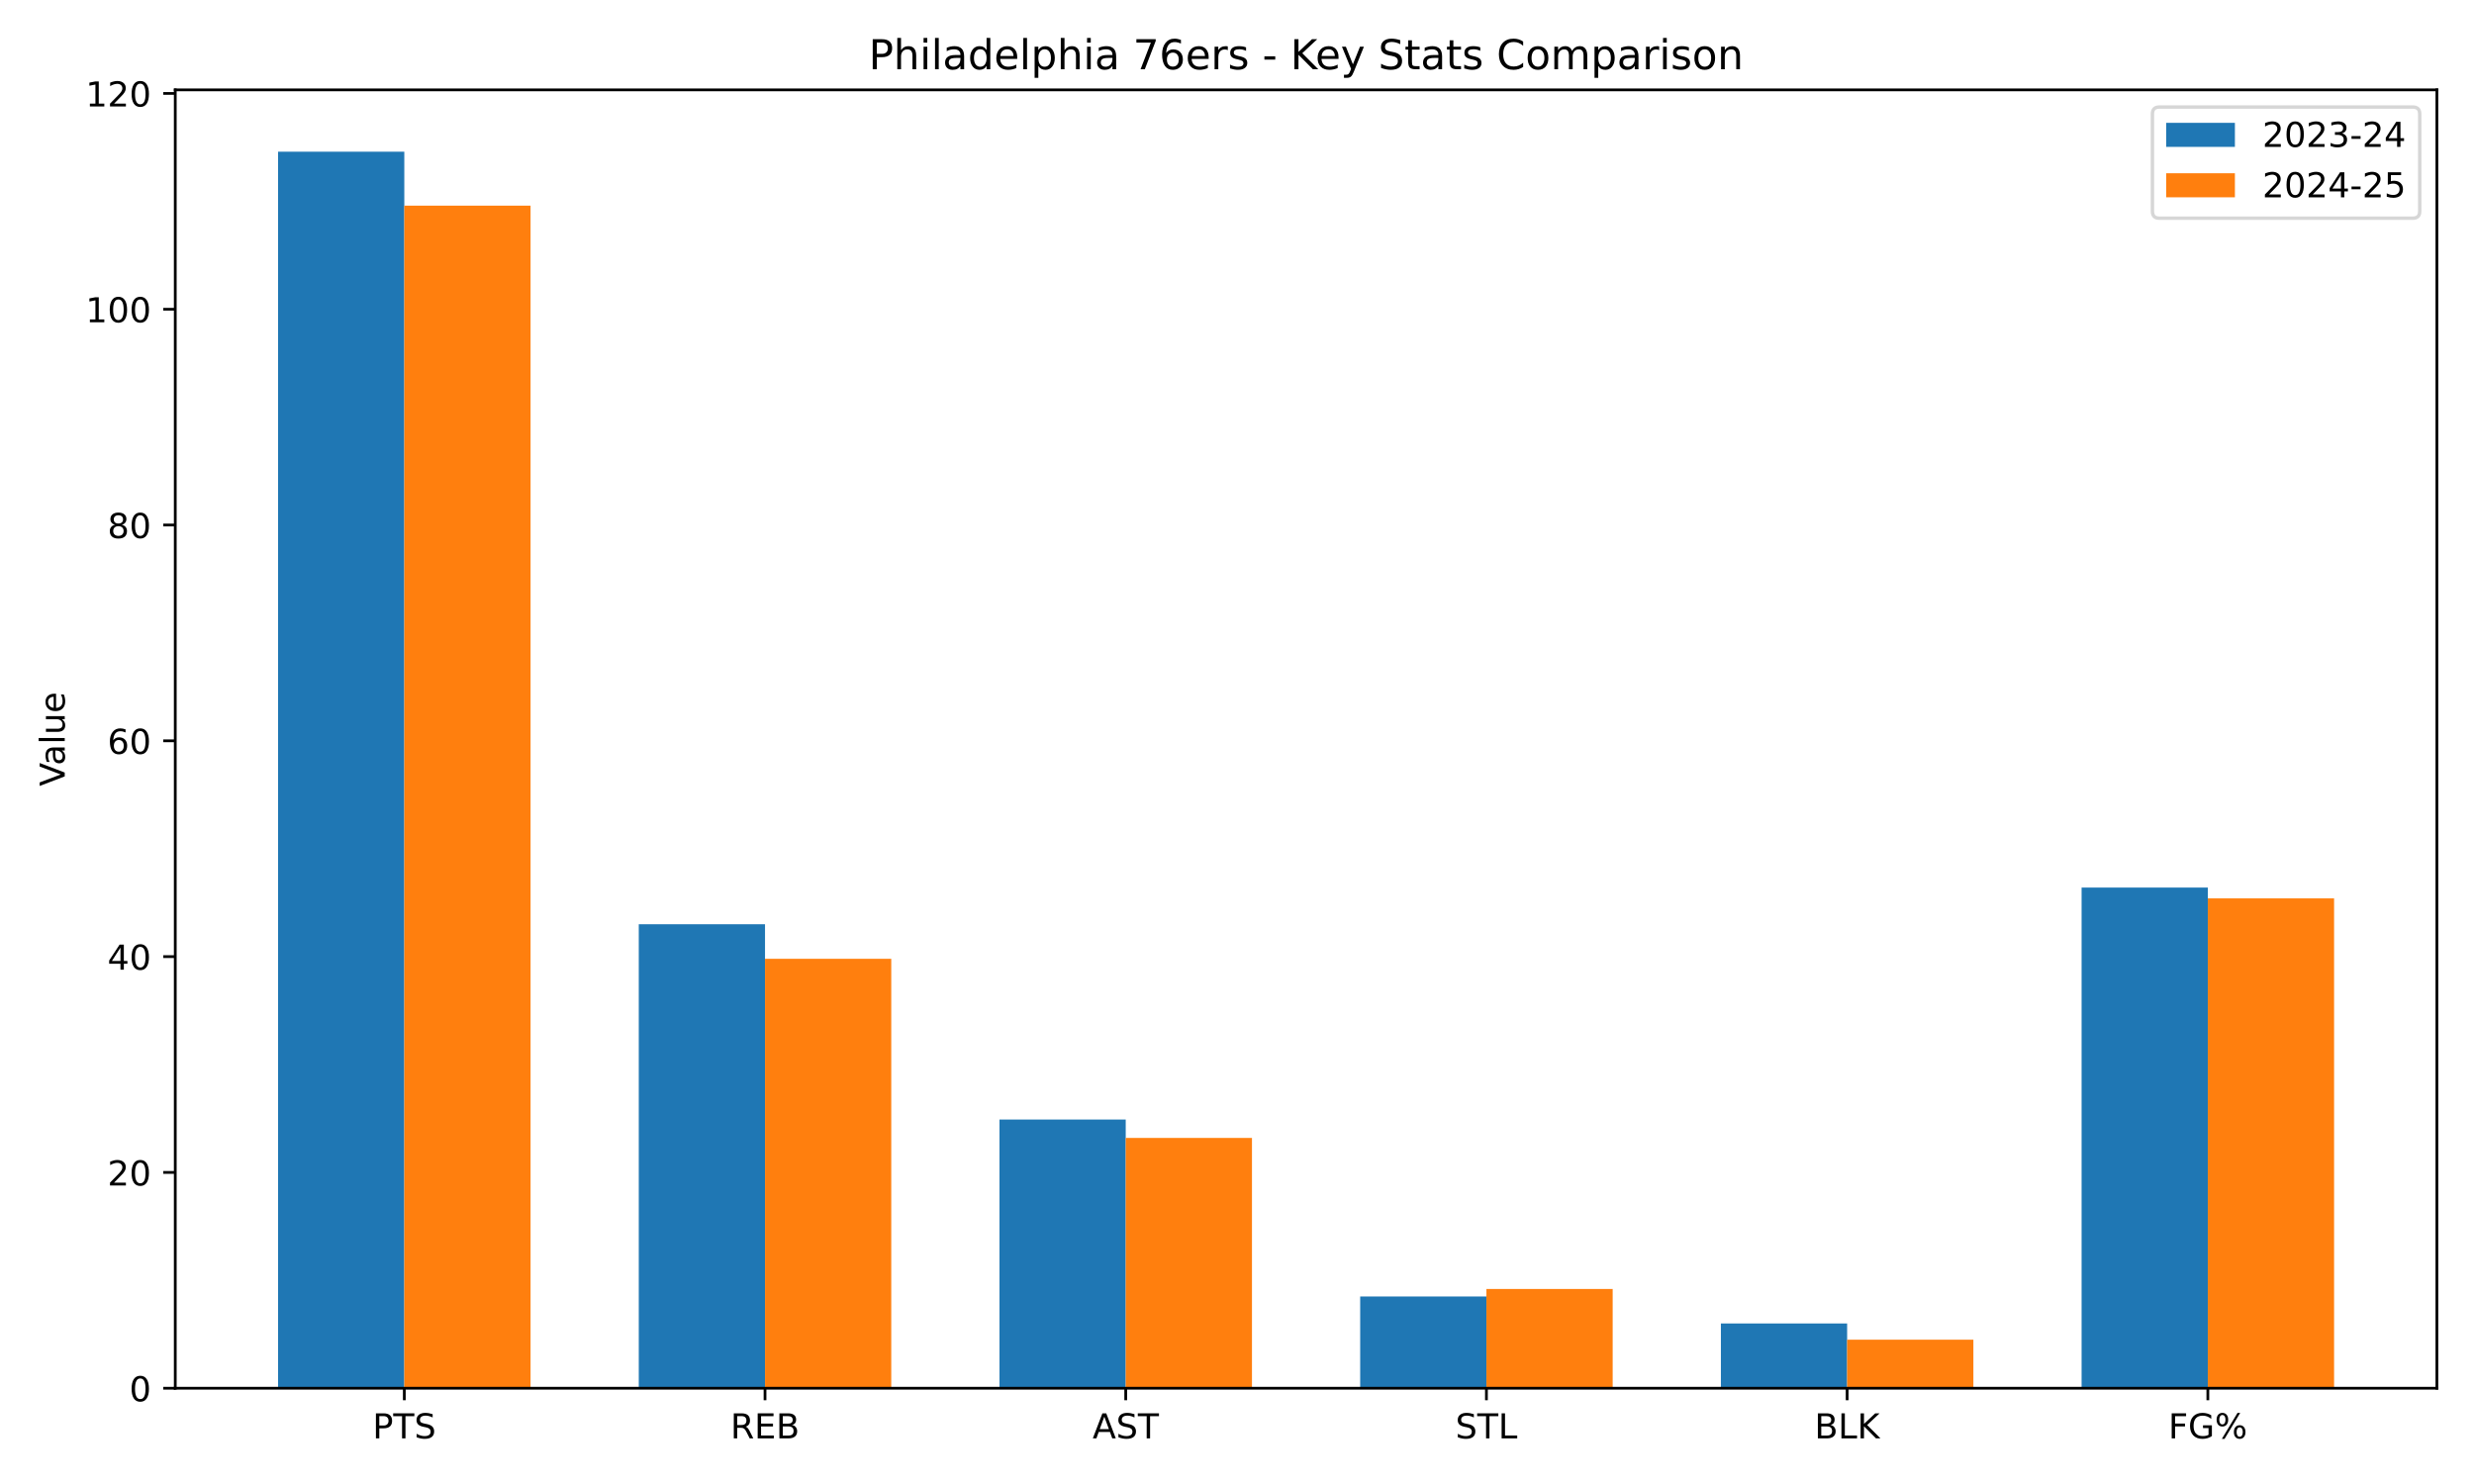
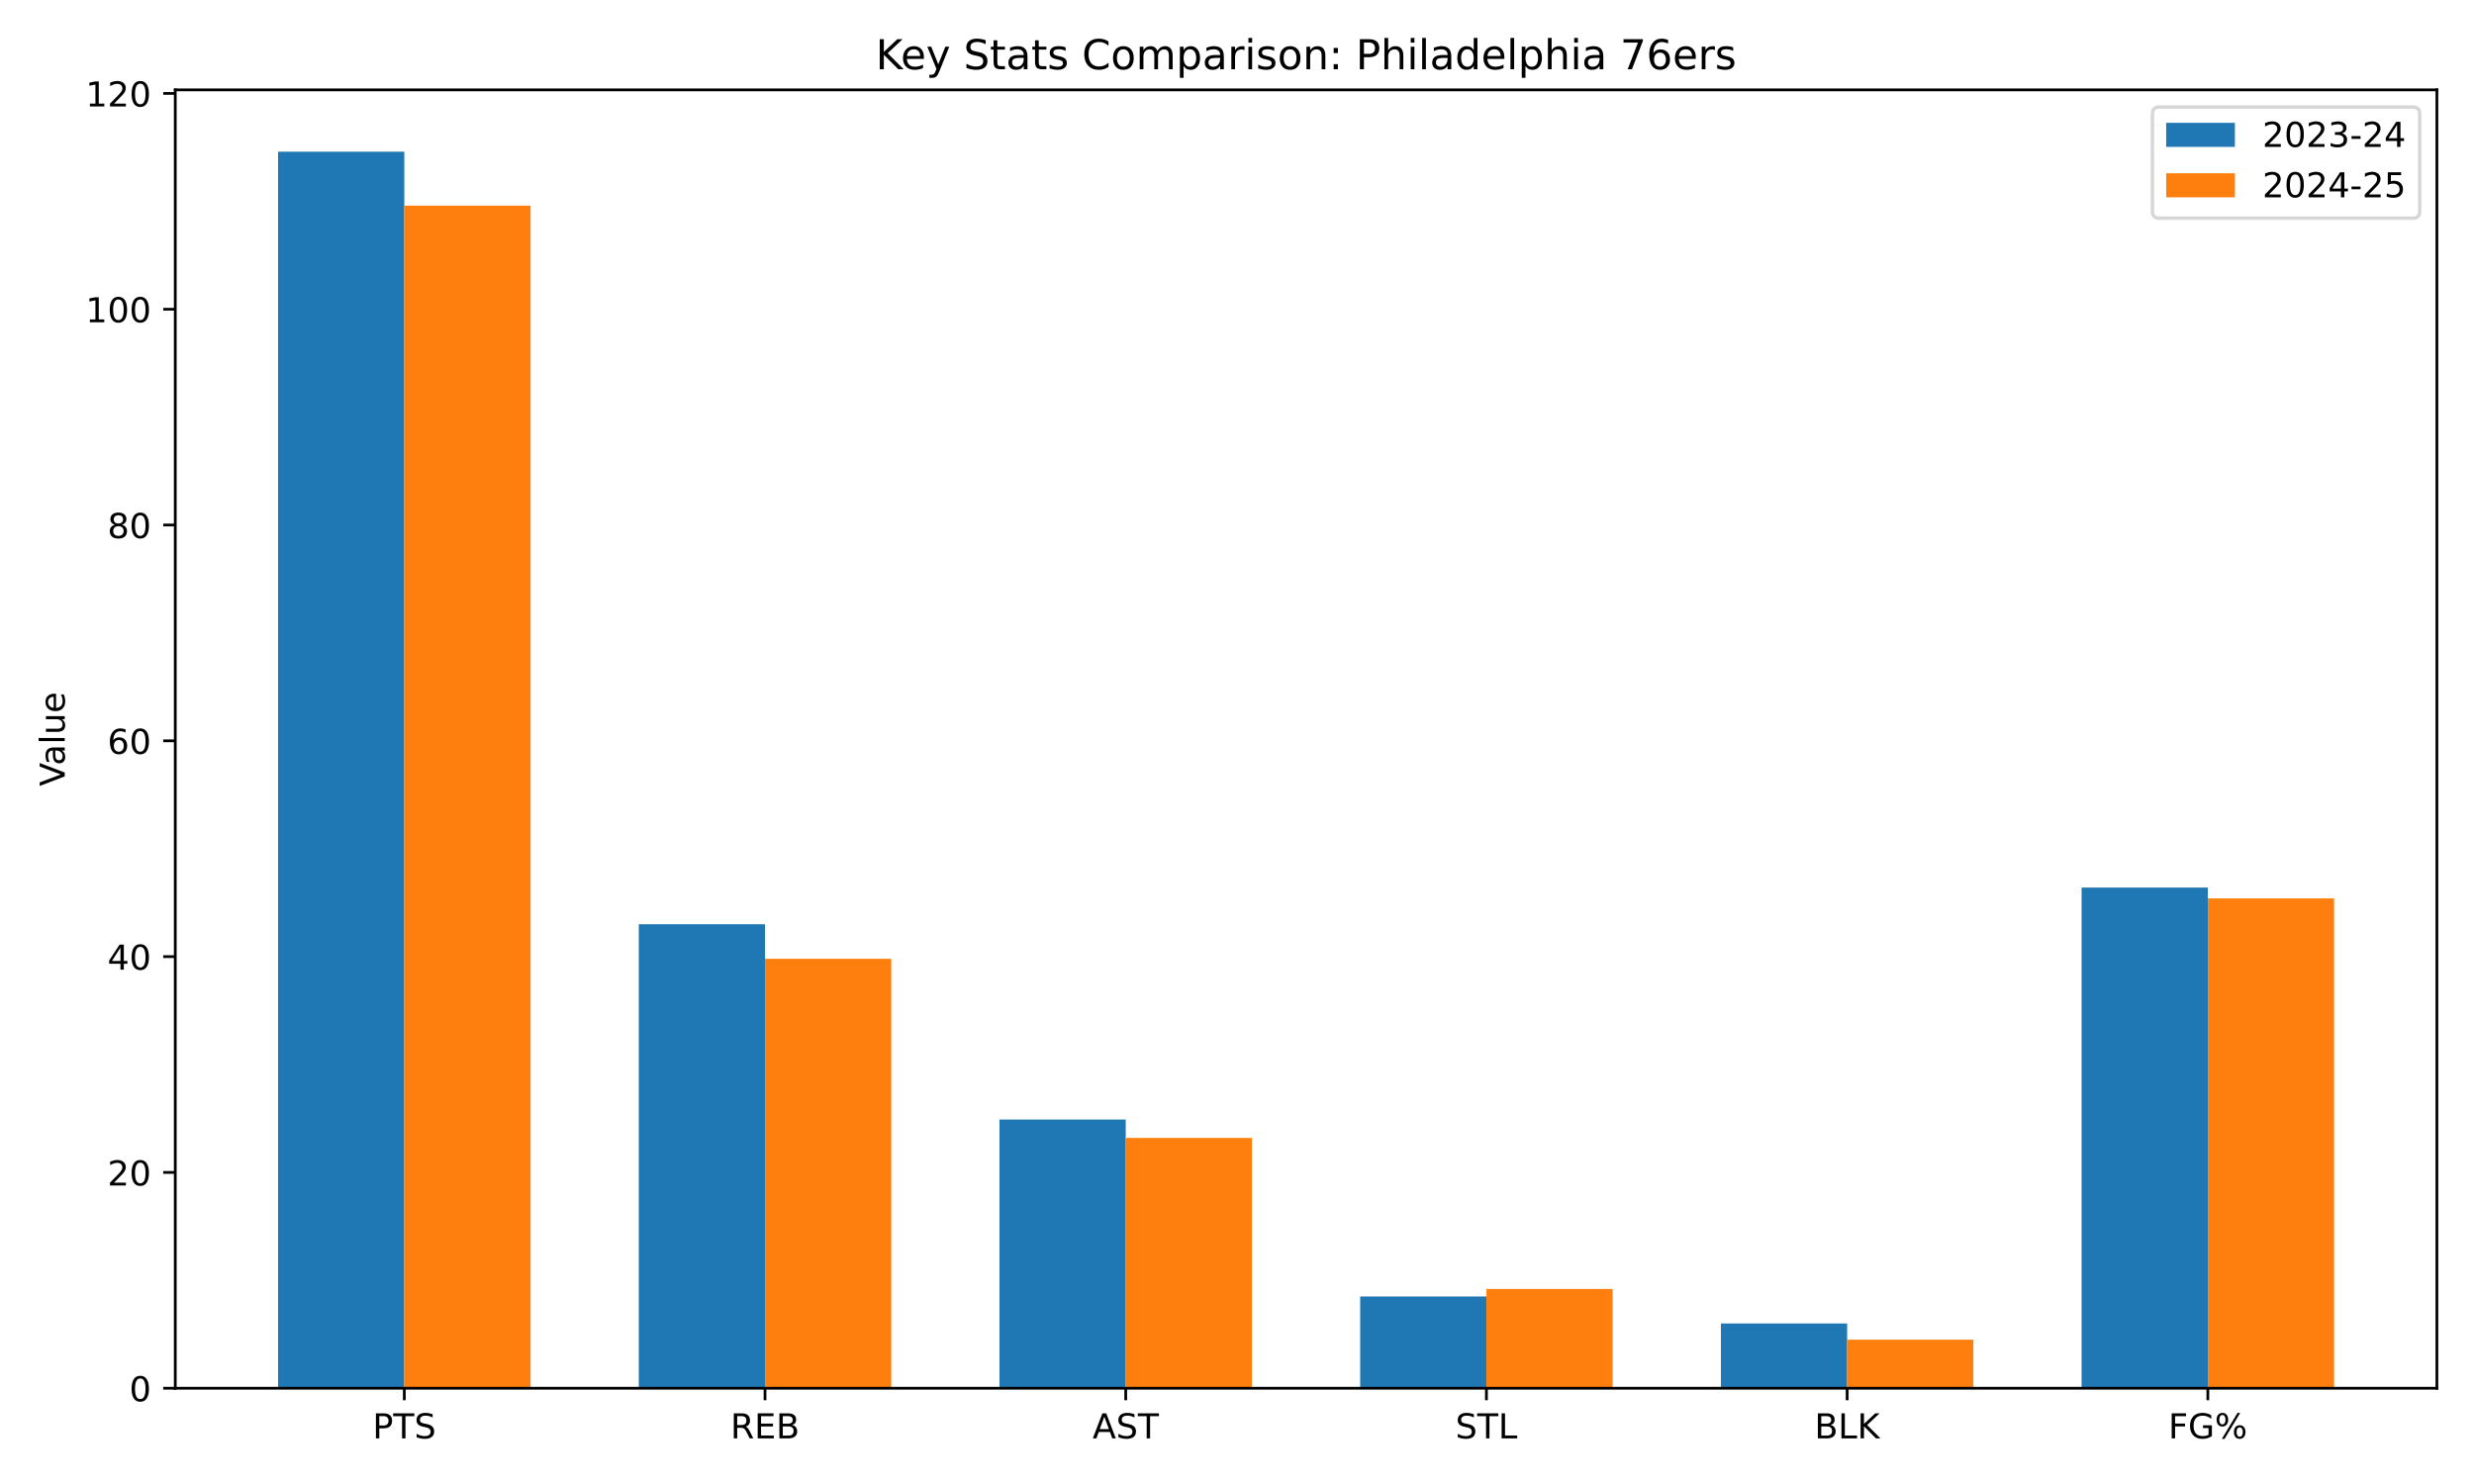
<svg xmlns="http://www.w3.org/2000/svg" xmlns:xlink="http://www.w3.org/1999/xlink" width="720pt" height="432pt" viewBox="0 0 720 432" version="1.1">
  <defs>
    <style type="text/css">*{stroke-linejoin: round; stroke-linecap: butt}</style>
  </defs>
  <g id="figure_1">
    <g id="patch_1">
      <path d="M 0 432  L 720 432  L 720 0  L 0 0  z " style="fill: #ffffff" />
    </g>
    <g id="axes_1">
      <g id="patch_2">
        <path d="M 51.005 404.12  L 709.2 404.12  L 709.2 26.16  L 51.005 26.16  z " style="fill: #ffffff" />
      </g>
      <g id="patch_3">
-         <path d="M 80.923 404.12  L 117.664 404.12  L 117.664 44.158  L 80.923 44.158  z " clip-path="url(#pafb0291663)" style="fill: #1f77b4" />
+         <path d="M 80.923 404.12  L 117.664 404.12  L 117.664 44.158  L 80.923 44.158  z " clip-path="url(#p487bb8b789)" style="fill: #1f77b4" />
      </g>
      <g id="patch_4">
-         <path d="M 185.898 404.12  L 222.64 404.12  L 222.64 269.056  L 185.898 269.056  z " clip-path="url(#pafb0291663)" style="fill: #1f77b4" />
+         <path d="M 185.898 404.12  L 222.64 404.12  L 222.64 269.056  L 185.898 269.056  z " clip-path="url(#p487bb8b789)" style="fill: #1f77b4" />
      </g>
      <g id="patch_5">
-         <path d="M 290.874 404.12  L 327.615 404.12  L 327.615 325.908  L 290.874 325.908  z " clip-path="url(#pafb0291663)" style="fill: #1f77b4" />
+         <path d="M 290.874 404.12  L 327.615 404.12  L 327.615 325.908  L 290.874 325.908  z " clip-path="url(#p487bb8b789)" style="fill: #1f77b4" />
      </g>
      <g id="patch_6">
-         <path d="M 395.849 404.12  L 432.59 404.12  L 432.59 377.421  L 395.849 377.421  z " clip-path="url(#pafb0291663)" style="fill: #1f77b4" />
+         <path d="M 395.849 404.12  L 432.59 404.12  L 432.59 377.421  L 395.849 377.421  z " clip-path="url(#p487bb8b789)" style="fill: #1f77b4" />
      </g>
      <g id="patch_7">
-         <path d="M 500.824 404.12  L 537.565 404.12  L 537.565 385.274  L 500.824 385.274  z " clip-path="url(#pafb0291663)" style="fill: #1f77b4" />
+         <path d="M 500.824 404.12  L 537.565 404.12  L 537.565 385.274  L 500.824 385.274  z " clip-path="url(#p487bb8b789)" style="fill: #1f77b4" />
      </g>
      <g id="patch_8">
-         <path d="M 605.799 404.12  L 642.541 404.12  L 642.541 258.376  L 605.799 258.376  z " clip-path="url(#pafb0291663)" style="fill: #1f77b4" />
+         <path d="M 605.799 404.12  L 642.541 404.12  L 642.541 258.376  L 605.799 258.376  z " clip-path="url(#p487bb8b789)" style="fill: #1f77b4" />
      </g>
      <g id="patch_9">
-         <path d="M 117.664 404.12  L 154.406 404.12  L 154.406 59.863  L 117.664 59.863  z " clip-path="url(#pafb0291663)" style="fill: #ff7f0e" />
+         <path d="M 117.664 404.12  L 154.406 404.12  L 154.406 59.863  L 117.664 59.863  z " clip-path="url(#p487bb8b789)" style="fill: #ff7f0e" />
      </g>
      <g id="patch_10">
-         <path d="M 222.64 404.12  L 259.381 404.12  L 259.381 279.107  L 222.64 279.107  z " clip-path="url(#pafb0291663)" style="fill: #ff7f0e" />
+         <path d="M 222.64 404.12  L 259.381 404.12  L 259.381 279.107  L 222.64 279.107  z " clip-path="url(#p487bb8b789)" style="fill: #ff7f0e" />
      </g>
      <g id="patch_11">
-         <path d="M 327.615 404.12  L 364.356 404.12  L 364.356 331.248  L 327.615 331.248  z " clip-path="url(#pafb0291663)" style="fill: #ff7f0e" />
+         <path d="M 327.615 404.12  L 364.356 404.12  L 364.356 331.248  L 327.615 331.248  z " clip-path="url(#p487bb8b789)" style="fill: #ff7f0e" />
      </g>
      <g id="patch_12">
-         <path d="M 432.59 404.12  L 469.331 404.12  L 469.331 375.223  L 432.59 375.223  z " clip-path="url(#pafb0291663)" style="fill: #ff7f0e" />
+         <path d="M 432.59 404.12  L 469.331 404.12  L 469.331 375.223  L 432.59 375.223  z " clip-path="url(#p487bb8b789)" style="fill: #ff7f0e" />
      </g>
      <g id="patch_13">
-         <path d="M 537.565 404.12  L 574.307 404.12  L 574.307 389.985  L 537.565 389.985  z " clip-path="url(#pafb0291663)" style="fill: #ff7f0e" />
+         <path d="M 537.565 404.12  L 574.307 404.12  L 574.307 389.985  L 537.565 389.985  z " clip-path="url(#p487bb8b789)" style="fill: #ff7f0e" />
      </g>
      <g id="patch_14">
-         <path d="M 642.541 404.12  L 679.282 404.12  L 679.282 261.517  L 642.541 261.517  z " clip-path="url(#pafb0291663)" style="fill: #ff7f0e" />
+         <path d="M 642.541 404.12  L 679.282 404.12  L 679.282 261.517  L 642.541 261.517  z " clip-path="url(#p487bb8b789)" style="fill: #ff7f0e" />
      </g>
      <g id="matplotlib.axis_1">
        <g id="xtick_1">
          <g id="line2d_1">
            <defs>
-               <path id="m8fdb2286fb" d="M 0 0  L 0 3.5  " style="stroke: #000000; stroke-width: 0.8" />
+               <path id="m25ad78d8ba" d="M 0 0  L 0 3.5  " style="stroke: #000000; stroke-width: 0.8" />
            </defs>
            <g>
-               <use xlink:href="#m8fdb2286fb" x="117.664" y="404.12" style="stroke: #000000; stroke-width: 0.8" />
+               <use xlink:href="#m25ad78d8ba" x="117.664" y="404.12" style="stroke: #000000; stroke-width: 0.8" />
            </g>
          </g>
          <g id="text_1">
            <g transform="translate(108.4213 418.7184) scale(0.1 -0.1)">
              <defs>
                <path id="DejaVuSans-50" d="M 1259 4147  L 1259 2394  L 2053 2394  Q 2494 2394 2734 2622  Q 2975 2850 2975 3272  Q 2975 3691 2734 3919  Q 2494 4147 2053 4147  L 1259 4147  z M 628 4666  L 2053 4666  Q 2838 4666 3239 4311  Q 3641 3956 3641 3272  Q 3641 2581 3239 2228  Q 2838 1875 2053 1875  L 1259 1875  L 1259 0  L 628 0  L 628 4666  z " transform="scale(0.015625)" />
                <path id="DejaVuSans-54" d="M -19 4666  L 3928 4666  L 3928 4134  L 2272 4134  L 2272 0  L 1638 0  L 1638 4134  L -19 4134  L -19 4666  z " transform="scale(0.015625)" />
                <path id="DejaVuSans-53" d="M 3425 4513  L 3425 3897  Q 3066 4069 2747 4153  Q 2428 4238 2131 4238  Q 1616 4238 1336 4038  Q 1056 3838 1056 3469  Q 1056 3159 1242 3001  Q 1428 2844 1947 2747  L 2328 2669  Q 3034 2534 3370 2195  Q 3706 1856 3706 1288  Q 3706 609 3251 259  Q 2797 -91 1919 -91  Q 1588 -91 1214 -16  Q 841 59 441 206  L 441 856  Q 825 641 1194 531  Q 1563 422 1919 422  Q 2459 422 2753 634  Q 3047 847 3047 1241  Q 3047 1584 2836 1778  Q 2625 1972 2144 2069  L 1759 2144  Q 1053 2284 737 2584  Q 422 2884 422 3419  Q 422 4038 858 4394  Q 1294 4750 2059 4750  Q 2388 4750 2728 4690  Q 3069 4631 3425 4513  z " transform="scale(0.015625)" />
              </defs>
              <use xlink:href="#DejaVuSans-50" />
              <use xlink:href="#DejaVuSans-54" transform="translate(60.30273 0)" />
              <use xlink:href="#DejaVuSans-53" transform="translate(121.3867 0)" />
            </g>
          </g>
        </g>
        <g id="xtick_2">
          <g id="line2d_2">
            <g>
-               <use xlink:href="#m8fdb2286fb" x="222.64" y="404.12" style="stroke: #000000; stroke-width: 0.8" />
+               <use xlink:href="#m25ad78d8ba" x="222.64" y="404.12" style="stroke: #000000; stroke-width: 0.8" />
            </g>
          </g>
          <g id="text_2">
            <g transform="translate(212.5755 418.7184) scale(0.1 -0.1)">
              <defs>
                <path id="DejaVuSans-52" d="M 2841 2188  Q 3044 2119 3236 1894  Q 3428 1669 3622 1275  L 4263 0  L 3584 0  L 2988 1197  Q 2756 1666 2539 1819  Q 2322 1972 1947 1972  L 1259 1972  L 1259 0  L 628 0  L 628 4666  L 2053 4666  Q 2853 4666 3247 4331  Q 3641 3997 3641 3322  Q 3641 2881 3436 2590  Q 3231 2300 2841 2188  z M 1259 4147  L 1259 2491  L 2053 2491  Q 2509 2491 2742 2702  Q 2975 2913 2975 3322  Q 2975 3731 2742 3939  Q 2509 4147 2053 4147  L 1259 4147  z " transform="scale(0.015625)" />
                <path id="DejaVuSans-45" d="M 628 4666  L 3578 4666  L 3578 4134  L 1259 4134  L 1259 2753  L 3481 2753  L 3481 2222  L 1259 2222  L 1259 531  L 3634 531  L 3634 0  L 628 0  L 628 4666  z " transform="scale(0.015625)" />
                <path id="DejaVuSans-42" d="M 1259 2228  L 1259 519  L 2272 519  Q 2781 519 3026 730  Q 3272 941 3272 1375  Q 3272 1813 3026 2020  Q 2781 2228 2272 2228  L 1259 2228  z M 1259 4147  L 1259 2741  L 2194 2741  Q 2656 2741 2882 2914  Q 3109 3088 3109 3444  Q 3109 3797 2882 3972  Q 2656 4147 2194 4147  L 1259 4147  z M 628 4666  L 2241 4666  Q 2963 4666 3353 4366  Q 3744 4066 3744 3513  Q 3744 3084 3544 2831  Q 3344 2578 2956 2516  Q 3422 2416 3680 2098  Q 3938 1781 3938 1306  Q 3938 681 3513 340  Q 3088 0 2303 0  L 628 0  L 628 4666  z " transform="scale(0.015625)" />
              </defs>
              <use xlink:href="#DejaVuSans-52" />
              <use xlink:href="#DejaVuSans-45" transform="translate(69.48242 0)" />
              <use xlink:href="#DejaVuSans-42" transform="translate(132.666 0)" />
            </g>
          </g>
        </g>
        <g id="xtick_3">
          <g id="line2d_3">
            <g>
-               <use xlink:href="#m8fdb2286fb" x="327.615" y="404.12" style="stroke: #000000; stroke-width: 0.8" />
+               <use xlink:href="#m25ad78d8ba" x="327.615" y="404.12" style="stroke: #000000; stroke-width: 0.8" />
            </g>
          </g>
          <g id="text_3">
            <g transform="translate(317.9664 418.7184) scale(0.1 -0.1)">
              <defs>
                <path id="DejaVuSans-41" d="M 2188 4044  L 1331 1722  L 3047 1722  L 2188 4044  z M 1831 4666  L 2547 4666  L 4325 0  L 3669 0  L 3244 1197  L 1141 1197  L 716 0  L 50 0  L 1831 4666  z " transform="scale(0.015625)" />
              </defs>
              <use xlink:href="#DejaVuSans-41" />
              <use xlink:href="#DejaVuSans-53" transform="translate(68.4082 0)" />
              <use xlink:href="#DejaVuSans-54" transform="translate(131.8848 0)" />
            </g>
          </g>
        </g>
        <g id="xtick_4">
          <g id="line2d_4">
            <g>
-               <use xlink:href="#m8fdb2286fb" x="432.59" y="404.12" style="stroke: #000000; stroke-width: 0.8" />
+               <use xlink:href="#m25ad78d8ba" x="432.59" y="404.12" style="stroke: #000000; stroke-width: 0.8" />
            </g>
          </g>
          <g id="text_4">
            <g transform="translate(423.5761 418.7184) scale(0.1 -0.1)">
              <defs>
                <path id="DejaVuSans-4c" d="M 628 4666  L 1259 4666  L 1259 531  L 3531 531  L 3531 0  L 628 0  L 628 4666  z " transform="scale(0.015625)" />
              </defs>
              <use xlink:href="#DejaVuSans-53" />
              <use xlink:href="#DejaVuSans-54" transform="translate(63.47656 0)" />
              <use xlink:href="#DejaVuSans-4c" transform="translate(124.5605 0)" />
            </g>
          </g>
        </g>
        <g id="xtick_5">
          <g id="line2d_5">
            <g>
-               <use xlink:href="#m8fdb2286fb" x="537.565" y="404.12" style="stroke: #000000; stroke-width: 0.8" />
+               <use xlink:href="#m25ad78d8ba" x="537.565" y="404.12" style="stroke: #000000; stroke-width: 0.8" />
            </g>
          </g>
          <g id="text_5">
            <g transform="translate(528.0701 418.7184) scale(0.1 -0.1)">
              <defs>
                <path id="DejaVuSans-4b" d="M 628 4666  L 1259 4666  L 1259 2694  L 3353 4666  L 4166 4666  L 1850 2491  L 4331 0  L 3500 0  L 1259 2247  L 1259 0  L 628 0  L 628 4666  z " transform="scale(0.015625)" />
              </defs>
              <use xlink:href="#DejaVuSans-42" />
              <use xlink:href="#DejaVuSans-4c" transform="translate(68.60352 0)" />
              <use xlink:href="#DejaVuSans-4b" transform="translate(124.3164 0)" />
            </g>
          </g>
        </g>
        <g id="xtick_6">
          <g id="line2d_6">
            <g>
-               <use xlink:href="#m8fdb2286fb" x="642.541" y="404.12" style="stroke: #000000; stroke-width: 0.8" />
+               <use xlink:href="#m25ad78d8ba" x="642.541" y="404.12" style="stroke: #000000; stroke-width: 0.8" />
            </g>
          </g>
          <g id="text_6">
            <g transform="translate(631.0399 418.7184) scale(0.1 -0.1)">
              <defs>
                <path id="DejaVuSans-46" d="M 628 4666  L 3309 4666  L 3309 4134  L 1259 4134  L 1259 2759  L 3109 2759  L 3109 2228  L 1259 2228  L 1259 0  L 628 0  L 628 4666  z " transform="scale(0.015625)" />
                <path id="DejaVuSans-47" d="M 3809 666  L 3809 1919  L 2778 1919  L 2778 2438  L 4434 2438  L 4434 434  Q 4069 175 3628 42  Q 3188 -91 2688 -91  Q 1594 -91 976 548  Q 359 1188 359 2328  Q 359 3472 976 4111  Q 1594 4750 2688 4750  Q 3144 4750 3555 4637  Q 3966 4525 4313 4306  L 4313 3634  Q 3963 3931 3569 4081  Q 3175 4231 2741 4231  Q 1884 4231 1454 3753  Q 1025 3275 1025 2328  Q 1025 1384 1454 906  Q 1884 428 2741 428  Q 3075 428 3337 486  Q 3600 544 3809 666  z " transform="scale(0.015625)" />
                <path id="DejaVuSans-25" d="M 4653 2053  Q 4381 2053 4226 1822  Q 4072 1591 4072 1178  Q 4072 772 4226 539  Q 4381 306 4653 306  Q 4919 306 5073 539  Q 5228 772 5228 1178  Q 5228 1588 5073 1820  Q 4919 2053 4653 2053  z M 4653 2450  Q 5147 2450 5437 2106  Q 5728 1763 5728 1178  Q 5728 594 5436 251  Q 5144 -91 4653 -91  Q 4153 -91 3862 251  Q 3572 594 3572 1178  Q 3572 1766 3864 2108  Q 4156 2450 4653 2450  z M 1428 4353  Q 1159 4353 1004 4120  Q 850 3888 850 3481  Q 850 3069 1003 2837  Q 1156 2606 1428 2606  Q 1700 2606 1854 2837  Q 2009 3069 2009 3481  Q 2009 3884 1853 4118  Q 1697 4353 1428 4353  z M 4250 4750  L 4750 4750  L 1831 -91  L 1331 -91  L 4250 4750  z M 1428 4750  Q 1922 4750 2215 4408  Q 2509 4066 2509 3481  Q 2509 2891 2217 2550  Q 1925 2209 1428 2209  Q 931 2209 642 2551  Q 353 2894 353 3481  Q 353 4063 643 4406  Q 934 4750 1428 4750  z " transform="scale(0.015625)" />
              </defs>
              <use xlink:href="#DejaVuSans-46" />
              <use xlink:href="#DejaVuSans-47" transform="translate(57.51953 0)" />
              <use xlink:href="#DejaVuSans-25" transform="translate(135.0098 0)" />
            </g>
          </g>
        </g>
      </g>
      <g id="matplotlib.axis_2">
        <g id="ytick_1">
          <g id="line2d_7">
            <defs>
-               <path id="mcbca418129" d="M 0 0  L -3.5 0  " style="stroke: #000000; stroke-width: 0.8" />
+               <path id="m08eec15844" d="M 0 0  L -3.5 0  " style="stroke: #000000; stroke-width: 0.8" />
            </defs>
            <g>
-               <use xlink:href="#mcbca418129" x="51.005" y="404.12" style="stroke: #000000; stroke-width: 0.8" />
+               <use xlink:href="#m08eec15844" x="51.005" y="404.12" style="stroke: #000000; stroke-width: 0.8" />
            </g>
          </g>
          <g id="text_7">
            <g transform="translate(37.6425 407.9192) scale(0.1 -0.1)">
              <defs>
                <path id="DejaVuSans-30" d="M 2034 4250  Q 1547 4250 1301 3770  Q 1056 3291 1056 2328  Q 1056 1369 1301 889  Q 1547 409 2034 409  Q 2525 409 2770 889  Q 3016 1369 3016 2328  Q 3016 3291 2770 3770  Q 2525 4250 2034 4250  z M 2034 4750  Q 2819 4750 3233 4129  Q 3647 3509 3647 2328  Q 3647 1150 3233 529  Q 2819 -91 2034 -91  Q 1250 -91 836 529  Q 422 1150 422 2328  Q 422 3509 836 4129  Q 1250 4750 2034 4750  z " transform="scale(0.015625)" />
              </defs>
              <use xlink:href="#DejaVuSans-30" />
            </g>
          </g>
        </g>
        <g id="ytick_2">
          <g id="line2d_8">
            <g>
-               <use xlink:href="#mcbca418129" x="51.005" y="341.299" style="stroke: #000000; stroke-width: 0.8" />
+               <use xlink:href="#m08eec15844" x="51.005" y="341.299" style="stroke: #000000; stroke-width: 0.8" />
            </g>
          </g>
          <g id="text_8">
            <g transform="translate(31.28 345.0986) scale(0.1 -0.1)">
              <defs>
                <path id="DejaVuSans-32" d="M 1228 531  L 3431 531  L 3431 0  L 469 0  L 469 531  Q 828 903 1448 1529  Q 2069 2156 2228 2338  Q 2531 2678 2651 2914  Q 2772 3150 2772 3378  Q 2772 3750 2511 3984  Q 2250 4219 1831 4219  Q 1534 4219 1204 4116  Q 875 4013 500 3803  L 500 4441  Q 881 4594 1212 4672  Q 1544 4750 1819 4750  Q 2544 4750 2975 4387  Q 3406 4025 3406 3419  Q 3406 3131 3298 2873  Q 3191 2616 2906 2266  Q 2828 2175 2409 1742  Q 1991 1309 1228 531  z " transform="scale(0.015625)" />
              </defs>
              <use xlink:href="#DejaVuSans-32" />
              <use xlink:href="#DejaVuSans-30" transform="translate(63.62305 0)" />
            </g>
          </g>
        </g>
        <g id="ytick_3">
          <g id="line2d_9">
            <g>
-               <use xlink:href="#mcbca418129" x="51.005" y="278.479" style="stroke: #000000; stroke-width: 0.8" />
+               <use xlink:href="#m08eec15844" x="51.005" y="278.479" style="stroke: #000000; stroke-width: 0.8" />
            </g>
          </g>
          <g id="text_9">
            <g transform="translate(31.28 282.2781) scale(0.1 -0.1)">
              <defs>
                <path id="DejaVuSans-34" d="M 2419 4116  L 825 1625  L 2419 1625  L 2419 4116  z M 2253 4666  L 3047 4666  L 3047 1625  L 3713 1625  L 3713 1100  L 3047 1100  L 3047 0  L 2419 0  L 2419 1100  L 313 1100  L 313 1709  L 2253 4666  z " transform="scale(0.015625)" />
              </defs>
              <use xlink:href="#DejaVuSans-34" />
              <use xlink:href="#DejaVuSans-30" transform="translate(63.62305 0)" />
            </g>
          </g>
        </g>
        <g id="ytick_4">
          <g id="line2d_10">
            <g>
-               <use xlink:href="#mcbca418129" x="51.005" y="215.658" style="stroke: #000000; stroke-width: 0.8" />
+               <use xlink:href="#m08eec15844" x="51.005" y="215.658" style="stroke: #000000; stroke-width: 0.8" />
            </g>
          </g>
          <g id="text_10">
            <g transform="translate(31.28 219.4575) scale(0.1 -0.1)">
              <defs>
                <path id="DejaVuSans-36" d="M 2113 2584  Q 1688 2584 1439 2293  Q 1191 2003 1191 1497  Q 1191 994 1439 701  Q 1688 409 2113 409  Q 2538 409 2786 701  Q 3034 994 3034 1497  Q 3034 2003 2786 2293  Q 2538 2584 2113 2584  z M 3366 4563  L 3366 3988  Q 3128 4100 2886 4159  Q 2644 4219 2406 4219  Q 1781 4219 1451 3797  Q 1122 3375 1075 2522  Q 1259 2794 1537 2939  Q 1816 3084 2150 3084  Q 2853 3084 3261 2657  Q 3669 2231 3669 1497  Q 3669 778 3244 343  Q 2819 -91 2113 -91  Q 1303 -91 875 529  Q 447 1150 447 2328  Q 447 3434 972 4092  Q 1497 4750 2381 4750  Q 2619 4750 2861 4703  Q 3103 4656 3366 4563  z " transform="scale(0.015625)" />
              </defs>
              <use xlink:href="#DejaVuSans-36" />
              <use xlink:href="#DejaVuSans-30" transform="translate(63.62305 0)" />
            </g>
          </g>
        </g>
        <g id="ytick_5">
          <g id="line2d_11">
            <g>
-               <use xlink:href="#mcbca418129" x="51.005" y="152.838" style="stroke: #000000; stroke-width: 0.8" />
+               <use xlink:href="#m08eec15844" x="51.005" y="152.838" style="stroke: #000000; stroke-width: 0.8" />
            </g>
          </g>
          <g id="text_11">
            <g transform="translate(31.28 156.6369) scale(0.1 -0.1)">
              <defs>
                <path id="DejaVuSans-38" d="M 2034 2216  Q 1584 2216 1326 1975  Q 1069 1734 1069 1313  Q 1069 891 1326 650  Q 1584 409 2034 409  Q 2484 409 2743 651  Q 3003 894 3003 1313  Q 3003 1734 2745 1975  Q 2488 2216 2034 2216  z M 1403 2484  Q 997 2584 770 2862  Q 544 3141 544 3541  Q 544 4100 942 4425  Q 1341 4750 2034 4750  Q 2731 4750 3128 4425  Q 3525 4100 3525 3541  Q 3525 3141 3298 2862  Q 3072 2584 2669 2484  Q 3125 2378 3379 2068  Q 3634 1759 3634 1313  Q 3634 634 3220 271  Q 2806 -91 2034 -91  Q 1263 -91 848 271  Q 434 634 434 1313  Q 434 1759 690 2068  Q 947 2378 1403 2484  z M 1172 3481  Q 1172 3119 1398 2916  Q 1625 2713 2034 2713  Q 2441 2713 2670 2916  Q 2900 3119 2900 3481  Q 2900 3844 2670 4047  Q 2441 4250 2034 4250  Q 1625 4250 1398 4047  Q 1172 3844 1172 3481  z " transform="scale(0.015625)" />
              </defs>
              <use xlink:href="#DejaVuSans-38" />
              <use xlink:href="#DejaVuSans-30" transform="translate(63.62305 0)" />
            </g>
          </g>
        </g>
        <g id="ytick_6">
          <g id="line2d_12">
            <g>
-               <use xlink:href="#mcbca418129" x="51.005" y="90.017" style="stroke: #000000; stroke-width: 0.8" />
+               <use xlink:href="#m08eec15844" x="51.005" y="90.017" style="stroke: #000000; stroke-width: 0.8" />
            </g>
          </g>
          <g id="text_12">
            <g transform="translate(24.9175 93.81633) scale(0.1 -0.1)">
              <defs>
                <path id="DejaVuSans-31" d="M 794 531  L 1825 531  L 1825 4091  L 703 3866  L 703 4441  L 1819 4666  L 2450 4666  L 2450 531  L 3481 531  L 3481 0  L 794 0  L 794 531  z " transform="scale(0.015625)" />
              </defs>
              <use xlink:href="#DejaVuSans-31" />
              <use xlink:href="#DejaVuSans-30" transform="translate(63.62305 0)" />
              <use xlink:href="#DejaVuSans-30" transform="translate(127.2461 0)" />
            </g>
          </g>
        </g>
        <g id="ytick_7">
          <g id="line2d_13">
            <g>
-               <use xlink:href="#mcbca418129" x="51.005" y="27.197" style="stroke: #000000; stroke-width: 0.8" />
+               <use xlink:href="#m08eec15844" x="51.005" y="27.197" style="stroke: #000000; stroke-width: 0.8" />
            </g>
          </g>
          <g id="text_13">
            <g transform="translate(24.9175 30.99576) scale(0.1 -0.1)">
              <use xlink:href="#DejaVuSans-31" />
              <use xlink:href="#DejaVuSans-32" transform="translate(63.62305 0)" />
              <use xlink:href="#DejaVuSans-30" transform="translate(127.2461 0)" />
            </g>
          </g>
        </g>
        <g id="text_14">
          <g transform="translate(18.83781 228.8713) rotate(-90) scale(0.1 -0.1)">
            <defs>
              <path id="DejaVuSans-56" d="M 1831 0  L 50 4666  L 709 4666  L 2188 738  L 3669 4666  L 4325 4666  L 2547 0  L 1831 0  z " transform="scale(0.015625)" />
              <path id="DejaVuSans-61" d="M 2194 1759  Q 1497 1759 1228 1600  Q 959 1441 959 1056  Q 959 750 1161 570  Q 1363 391 1709 391  Q 2188 391 2477 730  Q 2766 1069 2766 1631  L 2766 1759  L 2194 1759  z M 3341 1997  L 3341 0  L 2766 0  L 2766 531  Q 2569 213 2275 61  Q 1981 -91 1556 -91  Q 1019 -91 701 211  Q 384 513 384 1019  Q 384 1609 779 1909  Q 1175 2209 1959 2209  L 2766 2209  L 2766 2266  Q 2766 2663 2505 2880  Q 2244 3097 1772 3097  Q 1472 3097 1187 3025  Q 903 2953 641 2809  L 641 3341  Q 956 3463 1253 3523  Q 1550 3584 1831 3584  Q 2591 3584 2966 3190  Q 3341 2797 3341 1997  z " transform="scale(0.015625)" />
              <path id="DejaVuSans-6c" d="M 603 4863  L 1178 4863  L 1178 0  L 603 0  L 603 4863  z " transform="scale(0.015625)" />
              <path id="DejaVuSans-75" d="M 544 1381  L 544 3500  L 1119 3500  L 1119 1403  Q 1119 906 1312 657  Q 1506 409 1894 409  Q 2359 409 2629 706  Q 2900 1003 2900 1516  L 2900 3500  L 3475 3500  L 3475 0  L 2900 0  L 2900 538  Q 2691 219 2414 64  Q 2138 -91 1772 -91  Q 1169 -91 856 284  Q 544 659 544 1381  z M 1991 3584  L 1991 3584  z " transform="scale(0.015625)" />
              <path id="DejaVuSans-65" d="M 3597 1894  L 3597 1613  L 953 1613  Q 991 1019 1311 708  Q 1631 397 2203 397  Q 2534 397 2845 478  Q 3156 559 3463 722  L 3463 178  Q 3153 47 2828 -22  Q 2503 -91 2169 -91  Q 1331 -91 842 396  Q 353 884 353 1716  Q 353 2575 817 3079  Q 1281 3584 2069 3584  Q 2775 3584 3186 3129  Q 3597 2675 3597 1894  z M 3022 2063  Q 3016 2534 2758 2815  Q 2500 3097 2075 3097  Q 1594 3097 1305 2825  Q 1016 2553 972 2059  L 3022 2063  z " transform="scale(0.015625)" />
            </defs>
            <use xlink:href="#DejaVuSans-56" />
            <use xlink:href="#DejaVuSans-61" transform="translate(60.6582 0)" />
            <use xlink:href="#DejaVuSans-6c" transform="translate(121.9375 0)" />
            <use xlink:href="#DejaVuSans-75" transform="translate(149.7207 0)" />
            <use xlink:href="#DejaVuSans-65" transform="translate(213.0996 0)" />
          </g>
        </g>
      </g>
      <g id="patch_15">
        <path d="M 51.005 404.12  L 51.005 26.16  " style="fill: none; stroke: #000000; stroke-width: 0.8; stroke-linejoin: miter; stroke-linecap: square" />
      </g>
      <g id="patch_16">
        <path d="M 709.2 404.12  L 709.2 26.16  " style="fill: none; stroke: #000000; stroke-width: 0.8; stroke-linejoin: miter; stroke-linecap: square" />
      </g>
      <g id="patch_17">
        <path d="M 51.005 404.12  L 709.2 404.12  " style="fill: none; stroke: #000000; stroke-width: 0.8; stroke-linejoin: miter; stroke-linecap: square" />
      </g>
      <g id="patch_18">
        <path d="M 51.005 26.16  L 709.2 26.16  " style="fill: none; stroke: #000000; stroke-width: 0.8; stroke-linejoin: miter; stroke-linecap: square" />
      </g>
      <g id="text_15">
-         <g transform="translate(252.8125 20.16) scale(0.12 -0.12)">
+         <g transform="translate(254.8628 20.16) scale(0.12 -0.12)">
          <defs>
-             <path id="DejaVuSans-68" d="M 3513 2113  L 3513 0  L 2938 0  L 2938 2094  Q 2938 2591 2744 2837  Q 2550 3084 2163 3084  Q 1697 3084 1428 2787  Q 1159 2491 1159 1978  L 1159 0  L 581 0  L 581 4863  L 1159 4863  L 1159 2956  Q 1366 3272 1645 3428  Q 1925 3584 2291 3584  Q 2894 3584 3203 3211  Q 3513 2838 3513 2113  z " transform="scale(0.015625)" />
-             <path id="DejaVuSans-69" d="M 603 3500  L 1178 3500  L 1178 0  L 603 0  L 603 3500  z M 603 4863  L 1178 4863  L 1178 4134  L 603 4134  L 603 4863  z " transform="scale(0.015625)" />
-             <path id="DejaVuSans-64" d="M 2906 2969  L 2906 4863  L 3481 4863  L 3481 0  L 2906 0  L 2906 525  Q 2725 213 2448 61  Q 2172 -91 1784 -91  Q 1150 -91 751 415  Q 353 922 353 1747  Q 353 2572 751 3078  Q 1150 3584 1784 3584  Q 2172 3584 2448 3432  Q 2725 3281 2906 2969  z M 947 1747  Q 947 1113 1208 752  Q 1469 391 1925 391  Q 2381 391 2643 752  Q 2906 1113 2906 1747  Q 2906 2381 2643 2742  Q 2381 3103 1925 3103  Q 1469 3103 1208 2742  Q 947 2381 947 1747  z " transform="scale(0.015625)" />
-             <path id="DejaVuSans-70" d="M 1159 525  L 1159 -1331  L 581 -1331  L 581 3500  L 1159 3500  L 1159 2969  Q 1341 3281 1617 3432  Q 1894 3584 2278 3584  Q 2916 3584 3314 3078  Q 3713 2572 3713 1747  Q 3713 922 3314 415  Q 2916 -91 2278 -91  Q 1894 -91 1617 61  Q 1341 213 1159 525  z M 3116 1747  Q 3116 2381 2855 2742  Q 2594 3103 2138 3103  Q 1681 3103 1420 2742  Q 1159 2381 1159 1747  Q 1159 1113 1420 752  Q 1681 391 2138 391  Q 2594 391 2855 752  Q 3116 1113 3116 1747  z " transform="scale(0.015625)" />
+             <path id="DejaVuSans-79" d="M 2059 -325  Q 1816 -950 1584 -1140  Q 1353 -1331 966 -1331  L 506 -1331  L 506 -850  L 844 -850  Q 1081 -850 1212 -737  Q 1344 -625 1503 -206  L 1606 56  L 191 3500  L 800 3500  L 1894 763  L 2988 3500  L 3597 3500  L 2059 -325  z " transform="scale(0.015625)" />
            <path id="DejaVuSans-20" transform="scale(0.015625)" />
-             <path id="DejaVuSans-37" d="M 525 4666  L 3525 4666  L 3525 4397  L 1831 0  L 1172 0  L 2766 4134  L 525 4134  L 525 4666  z " transform="scale(0.015625)" />
-             <path id="DejaVuSans-72" d="M 2631 2963  Q 2534 3019 2420 3045  Q 2306 3072 2169 3072  Q 1681 3072 1420 2755  Q 1159 2438 1159 1844  L 1159 0  L 581 0  L 581 3500  L 1159 3500  L 1159 2956  Q 1341 3275 1631 3429  Q 1922 3584 2338 3584  Q 2397 3584 2469 3576  Q 2541 3569 2628 3553  L 2631 2963  z " transform="scale(0.015625)" />
+             <path id="DejaVuSans-74" d="M 1172 4494  L 1172 3500  L 2356 3500  L 2356 3053  L 1172 3053  L 1172 1153  Q 1172 725 1289 603  Q 1406 481 1766 481  L 2356 481  L 2356 0  L 1766 0  Q 1100 0 847 248  Q 594 497 594 1153  L 594 3053  L 172 3053  L 172 3500  L 594 3500  L 594 4494  L 1172 4494  z " transform="scale(0.015625)" />
            <path id="DejaVuSans-73" d="M 2834 3397  L 2834 2853  Q 2591 2978 2328 3040  Q 2066 3103 1784 3103  Q 1356 3103 1142 2972  Q 928 2841 928 2578  Q 928 2378 1081 2264  Q 1234 2150 1697 2047  L 1894 2003  Q 2506 1872 2764 1633  Q 3022 1394 3022 966  Q 3022 478 2636 193  Q 2250 -91 1575 -91  Q 1294 -91 989 -36  Q 684 19 347 128  L 347 722  Q 666 556 975 473  Q 1284 391 1588 391  Q 1994 391 2212 530  Q 2431 669 2431 922  Q 2431 1156 2273 1281  Q 2116 1406 1581 1522  L 1381 1569  Q 847 1681 609 1914  Q 372 2147 372 2553  Q 372 3047 722 3315  Q 1072 3584 1716 3584  Q 2034 3584 2315 3537  Q 2597 3491 2834 3397  z " transform="scale(0.015625)" />
-             <path id="DejaVuSans-2d" d="M 313 2009  L 1997 2009  L 1997 1497  L 313 1497  L 313 2009  z " transform="scale(0.015625)" />
-             <path id="DejaVuSans-79" d="M 2059 -325  Q 1816 -950 1584 -1140  Q 1353 -1331 966 -1331  L 506 -1331  L 506 -850  L 844 -850  Q 1081 -850 1212 -737  Q 1344 -625 1503 -206  L 1606 56  L 191 3500  L 800 3500  L 1894 763  L 2988 3500  L 3597 3500  L 2059 -325  z " transform="scale(0.015625)" />
-             <path id="DejaVuSans-74" d="M 1172 4494  L 1172 3500  L 2356 3500  L 2356 3053  L 1172 3053  L 1172 1153  Q 1172 725 1289 603  Q 1406 481 1766 481  L 2356 481  L 2356 0  L 1766 0  Q 1100 0 847 248  Q 594 497 594 1153  L 594 3053  L 172 3053  L 172 3500  L 594 3500  L 594 4494  L 1172 4494  z " transform="scale(0.015625)" />
            <path id="DejaVuSans-43" d="M 4122 4306  L 4122 3641  Q 3803 3938 3442 4084  Q 3081 4231 2675 4231  Q 1875 4231 1450 3742  Q 1025 3253 1025 2328  Q 1025 1406 1450 917  Q 1875 428 2675 428  Q 3081 428 3442 575  Q 3803 722 4122 1019  L 4122 359  Q 3791 134 3420 21  Q 3050 -91 2638 -91  Q 1578 -91 968 557  Q 359 1206 359 2328  Q 359 3453 968 4101  Q 1578 4750 2638 4750  Q 3056 4750 3426 4639  Q 3797 4528 4122 4306  z " transform="scale(0.015625)" />
            <path id="DejaVuSans-6f" d="M 1959 3097  Q 1497 3097 1228 2736  Q 959 2375 959 1747  Q 959 1119 1226 758  Q 1494 397 1959 397  Q 2419 397 2687 759  Q 2956 1122 2956 1747  Q 2956 2369 2687 2733  Q 2419 3097 1959 3097  z M 1959 3584  Q 2709 3584 3137 3096  Q 3566 2609 3566 1747  Q 3566 888 3137 398  Q 2709 -91 1959 -91  Q 1206 -91 779 398  Q 353 888 353 1747  Q 353 2609 779 3096  Q 1206 3584 1959 3584  z " transform="scale(0.015625)" />
            <path id="DejaVuSans-6d" d="M 3328 2828  Q 3544 3216 3844 3400  Q 4144 3584 4550 3584  Q 5097 3584 5394 3201  Q 5691 2819 5691 2113  L 5691 0  L 5113 0  L 5113 2094  Q 5113 2597 4934 2840  Q 4756 3084 4391 3084  Q 3944 3084 3684 2787  Q 3425 2491 3425 1978  L 3425 0  L 2847 0  L 2847 2094  Q 2847 2600 2669 2842  Q 2491 3084 2119 3084  Q 1678 3084 1418 2786  Q 1159 2488 1159 1978  L 1159 0  L 581 0  L 581 3500  L 1159 3500  L 1159 2956  Q 1356 3278 1631 3431  Q 1906 3584 2284 3584  Q 2666 3584 2933 3390  Q 3200 3197 3328 2828  z " transform="scale(0.015625)" />
+             <path id="DejaVuSans-70" d="M 1159 525  L 1159 -1331  L 581 -1331  L 581 3500  L 1159 3500  L 1159 2969  Q 1341 3281 1617 3432  Q 1894 3584 2278 3584  Q 2916 3584 3314 3078  Q 3713 2572 3713 1747  Q 3713 922 3314 415  Q 2916 -91 2278 -91  Q 1894 -91 1617 61  Q 1341 213 1159 525  z M 3116 1747  Q 3116 2381 2855 2742  Q 2594 3103 2138 3103  Q 1681 3103 1420 2742  Q 1159 2381 1159 1747  Q 1159 1113 1420 752  Q 1681 391 2138 391  Q 2594 391 2855 752  Q 3116 1113 3116 1747  z " transform="scale(0.015625)" />
+             <path id="DejaVuSans-72" d="M 2631 2963  Q 2534 3019 2420 3045  Q 2306 3072 2169 3072  Q 1681 3072 1420 2755  Q 1159 2438 1159 1844  L 1159 0  L 581 0  L 581 3500  L 1159 3500  L 1159 2956  Q 1341 3275 1631 3429  Q 1922 3584 2338 3584  Q 2397 3584 2469 3576  Q 2541 3569 2628 3553  L 2631 2963  z " transform="scale(0.015625)" />
+             <path id="DejaVuSans-69" d="M 603 3500  L 1178 3500  L 1178 0  L 603 0  L 603 3500  z M 603 4863  L 1178 4863  L 1178 4134  L 603 4134  L 603 4863  z " transform="scale(0.015625)" />
            <path id="DejaVuSans-6e" d="M 3513 2113  L 3513 0  L 2938 0  L 2938 2094  Q 2938 2591 2744 2837  Q 2550 3084 2163 3084  Q 1697 3084 1428 2787  Q 1159 2491 1159 1978  L 1159 0  L 581 0  L 581 3500  L 1159 3500  L 1159 2956  Q 1366 3272 1645 3428  Q 1925 3584 2291 3584  Q 2894 3584 3203 3211  Q 3513 2838 3513 2113  z " transform="scale(0.015625)" />
+             <path id="DejaVuSans-3a" d="M 750 794  L 1409 794  L 1409 0  L 750 0  L 750 794  z M 750 3309  L 1409 3309  L 1409 2516  L 750 2516  L 750 3309  z " transform="scale(0.015625)" />
+             <path id="DejaVuSans-68" d="M 3513 2113  L 3513 0  L 2938 0  L 2938 2094  Q 2938 2591 2744 2837  Q 2550 3084 2163 3084  Q 1697 3084 1428 2787  Q 1159 2491 1159 1978  L 1159 0  L 581 0  L 581 4863  L 1159 4863  L 1159 2956  Q 1366 3272 1645 3428  Q 1925 3584 2291 3584  Q 2894 3584 3203 3211  Q 3513 2838 3513 2113  z " transform="scale(0.015625)" />
+             <path id="DejaVuSans-64" d="M 2906 2969  L 2906 4863  L 3481 4863  L 3481 0  L 2906 0  L 2906 525  Q 2725 213 2448 61  Q 2172 -91 1784 -91  Q 1150 -91 751 415  Q 353 922 353 1747  Q 353 2572 751 3078  Q 1150 3584 1784 3584  Q 2172 3584 2448 3432  Q 2725 3281 2906 2969  z M 947 1747  Q 947 1113 1208 752  Q 1469 391 1925 391  Q 2381 391 2643 752  Q 2906 1113 2906 1747  Q 2906 2381 2643 2742  Q 2381 3103 1925 3103  Q 1469 3103 1208 2742  Q 947 2381 947 1747  z " transform="scale(0.015625)" />
+             <path id="DejaVuSans-37" d="M 525 4666  L 3525 4666  L 3525 4397  L 1831 0  L 1172 0  L 2766 4134  L 525 4134  L 525 4666  z " transform="scale(0.015625)" />
          </defs>
-           <use xlink:href="#DejaVuSans-50" />
-           <use xlink:href="#DejaVuSans-68" transform="translate(60.30273 0)" />
-           <use xlink:href="#DejaVuSans-69" transform="translate(123.6816 0)" />
-           <use xlink:href="#DejaVuSans-6c" transform="translate(151.4648 0)" />
-           <use xlink:href="#DejaVuSans-61" transform="translate(179.248 0)" />
-           <use xlink:href="#DejaVuSans-64" transform="translate(240.5273 0)" />
-           <use xlink:href="#DejaVuSans-65" transform="translate(304.0039 0)" />
-           <use xlink:href="#DejaVuSans-6c" transform="translate(365.5273 0)" />
-           <use xlink:href="#DejaVuSans-70" transform="translate(393.3105 0)" />
-           <use xlink:href="#DejaVuSans-68" transform="translate(456.7871 0)" />
-           <use xlink:href="#DejaVuSans-69" transform="translate(520.166 0)" />
-           <use xlink:href="#DejaVuSans-61" transform="translate(547.9492 0)" />
-           <use xlink:href="#DejaVuSans-20" transform="translate(609.2285 0)" />
-           <use xlink:href="#DejaVuSans-37" transform="translate(641.0156 0)" />
-           <use xlink:href="#DejaVuSans-36" transform="translate(704.6387 0)" />
-           <use xlink:href="#DejaVuSans-65" transform="translate(768.2617 0)" />
-           <use xlink:href="#DejaVuSans-72" transform="translate(829.7852 0)" />
-           <use xlink:href="#DejaVuSans-73" transform="translate(870.8984 0)" />
-           <use xlink:href="#DejaVuSans-20" transform="translate(922.998 0)" />
-           <use xlink:href="#DejaVuSans-2d" transform="translate(954.7852 0)" />
-           <use xlink:href="#DejaVuSans-20" transform="translate(990.8691 0)" />
-           <use xlink:href="#DejaVuSans-4b" transform="translate(1022.656 0)" />
-           <use xlink:href="#DejaVuSans-65" transform="translate(1083.232 0)" />
-           <use xlink:href="#DejaVuSans-79" transform="translate(1144.756 0)" />
-           <use xlink:href="#DejaVuSans-20" transform="translate(1203.936 0)" />
-           <use xlink:href="#DejaVuSans-53" transform="translate(1235.723 0)" />
-           <use xlink:href="#DejaVuSans-74" transform="translate(1299.199 0)" />
-           <use xlink:href="#DejaVuSans-61" transform="translate(1338.408 0)" />
-           <use xlink:href="#DejaVuSans-74" transform="translate(1399.688 0)" />
-           <use xlink:href="#DejaVuSans-73" transform="translate(1438.896 0)" />
-           <use xlink:href="#DejaVuSans-20" transform="translate(1490.996 0)" />
-           <use xlink:href="#DejaVuSans-43" transform="translate(1522.783 0)" />
-           <use xlink:href="#DejaVuSans-6f" transform="translate(1592.607 0)" />
-           <use xlink:href="#DejaVuSans-6d" transform="translate(1653.789 0)" />
-           <use xlink:href="#DejaVuSans-70" transform="translate(1751.201 0)" />
-           <use xlink:href="#DejaVuSans-61" transform="translate(1814.678 0)" />
-           <use xlink:href="#DejaVuSans-72" transform="translate(1875.957 0)" />
-           <use xlink:href="#DejaVuSans-69" transform="translate(1917.07 0)" />
-           <use xlink:href="#DejaVuSans-73" transform="translate(1944.854 0)" />
-           <use xlink:href="#DejaVuSans-6f" transform="translate(1996.953 0)" />
-           <use xlink:href="#DejaVuSans-6e" transform="translate(2058.135 0)" />
+           <use xlink:href="#DejaVuSans-4b" />
+           <use xlink:href="#DejaVuSans-65" transform="translate(60.57617 0)" />
+           <use xlink:href="#DejaVuSans-79" transform="translate(122.0996 0)" />
+           <use xlink:href="#DejaVuSans-20" transform="translate(181.2793 0)" />
+           <use xlink:href="#DejaVuSans-53" transform="translate(213.0664 0)" />
+           <use xlink:href="#DejaVuSans-74" transform="translate(276.543 0)" />
+           <use xlink:href="#DejaVuSans-61" transform="translate(315.752 0)" />
+           <use xlink:href="#DejaVuSans-74" transform="translate(377.0312 0)" />
+           <use xlink:href="#DejaVuSans-73" transform="translate(416.2402 0)" />
+           <use xlink:href="#DejaVuSans-20" transform="translate(468.3398 0)" />
+           <use xlink:href="#DejaVuSans-43" transform="translate(500.127 0)" />
+           <use xlink:href="#DejaVuSans-6f" transform="translate(569.9512 0)" />
+           <use xlink:href="#DejaVuSans-6d" transform="translate(631.1328 0)" />
+           <use xlink:href="#DejaVuSans-70" transform="translate(728.5449 0)" />
+           <use xlink:href="#DejaVuSans-61" transform="translate(792.0215 0)" />
+           <use xlink:href="#DejaVuSans-72" transform="translate(853.3008 0)" />
+           <use xlink:href="#DejaVuSans-69" transform="translate(894.4141 0)" />
+           <use xlink:href="#DejaVuSans-73" transform="translate(922.1973 0)" />
+           <use xlink:href="#DejaVuSans-6f" transform="translate(974.2969 0)" />
+           <use xlink:href="#DejaVuSans-6e" transform="translate(1035.479 0)" />
+           <use xlink:href="#DejaVuSans-3a" transform="translate(1098.857 0)" />
+           <use xlink:href="#DejaVuSans-20" transform="translate(1132.549 0)" />
+           <use xlink:href="#DejaVuSans-50" transform="translate(1164.336 0)" />
+           <use xlink:href="#DejaVuSans-68" transform="translate(1224.639 0)" />
+           <use xlink:href="#DejaVuSans-69" transform="translate(1288.018 0)" />
+           <use xlink:href="#DejaVuSans-6c" transform="translate(1315.801 0)" />
+           <use xlink:href="#DejaVuSans-61" transform="translate(1343.584 0)" />
+           <use xlink:href="#DejaVuSans-64" transform="translate(1404.863 0)" />
+           <use xlink:href="#DejaVuSans-65" transform="translate(1468.34 0)" />
+           <use xlink:href="#DejaVuSans-6c" transform="translate(1529.863 0)" />
+           <use xlink:href="#DejaVuSans-70" transform="translate(1557.646 0)" />
+           <use xlink:href="#DejaVuSans-68" transform="translate(1621.123 0)" />
+           <use xlink:href="#DejaVuSans-69" transform="translate(1684.502 0)" />
+           <use xlink:href="#DejaVuSans-61" transform="translate(1712.285 0)" />
+           <use xlink:href="#DejaVuSans-20" transform="translate(1773.564 0)" />
+           <use xlink:href="#DejaVuSans-37" transform="translate(1805.352 0)" />
+           <use xlink:href="#DejaVuSans-36" transform="translate(1868.975 0)" />
+           <use xlink:href="#DejaVuSans-65" transform="translate(1932.598 0)" />
+           <use xlink:href="#DejaVuSans-72" transform="translate(1994.121 0)" />
+           <use xlink:href="#DejaVuSans-73" transform="translate(2035.234 0)" />
        </g>
      </g>
      <g id="legend_1">
        <g id="patch_19">
          <path d="M 628.417 63.516  L 702.2 63.516  Q 704.2 63.516 704.2 61.516  L 704.2 33.16  Q 704.2 31.16 702.2 31.16  L 628.417 31.16  Q 626.417 31.16 626.417 33.16  L 626.417 61.516  Q 626.417 63.516 628.417 63.516  z " style="fill: #ffffff; opacity: 0.8; stroke: #cccccc; stroke-linejoin: miter" />
        </g>
        <g id="patch_20">
          <path d="M 630.417 42.758  L 650.417 42.758  L 650.417 35.758  L 630.417 35.758  z " style="fill: #1f77b4" />
        </g>
        <g id="text_16">
          <g transform="translate(658.4172 42.75844) scale(0.1 -0.1)">
            <defs>
              <path id="DejaVuSans-33" d="M 2597 2516  Q 3050 2419 3304 2112  Q 3559 1806 3559 1356  Q 3559 666 3084 287  Q 2609 -91 1734 -91  Q 1441 -91 1130 -33  Q 819 25 488 141  L 488 750  Q 750 597 1062 519  Q 1375 441 1716 441  Q 2309 441 2620 675  Q 2931 909 2931 1356  Q 2931 1769 2642 2001  Q 2353 2234 1838 2234  L 1294 2234  L 1294 2753  L 1863 2753  Q 2328 2753 2575 2939  Q 2822 3125 2822 3475  Q 2822 3834 2567 4026  Q 2313 4219 1838 4219  Q 1578 4219 1281 4162  Q 984 4106 628 3988  L 628 4550  Q 988 4650 1302 4700  Q 1616 4750 1894 4750  Q 2613 4750 3031 4423  Q 3450 4097 3450 3541  Q 3450 3153 3228 2886  Q 3006 2619 2597 2516  z " transform="scale(0.015625)" />
+               <path id="DejaVuSans-2d" d="M 313 2009  L 1997 2009  L 1997 1497  L 313 1497  L 313 2009  z " transform="scale(0.015625)" />
            </defs>
            <use xlink:href="#DejaVuSans-32" />
            <use xlink:href="#DejaVuSans-30" transform="translate(63.62305 0)" />
            <use xlink:href="#DejaVuSans-32" transform="translate(127.2461 0)" />
            <use xlink:href="#DejaVuSans-33" transform="translate(190.8691 0)" />
            <use xlink:href="#DejaVuSans-2d" transform="translate(254.4922 0)" />
            <use xlink:href="#DejaVuSans-32" transform="translate(290.5762 0)" />
            <use xlink:href="#DejaVuSans-34" transform="translate(354.1992 0)" />
          </g>
        </g>
        <g id="patch_21">
          <path d="M 630.417 57.437  L 650.417 57.437  L 650.417 50.437  L 630.417 50.437  z " style="fill: #ff7f0e" />
        </g>
        <g id="text_17">
          <g transform="translate(658.4172 57.43656) scale(0.1 -0.1)">
            <defs>
              <path id="DejaVuSans-35" d="M 691 4666  L 3169 4666  L 3169 4134  L 1269 4134  L 1269 2991  Q 1406 3038 1543 3061  Q 1681 3084 1819 3084  Q 2600 3084 3056 2656  Q 3513 2228 3513 1497  Q 3513 744 3044 326  Q 2575 -91 1722 -91  Q 1428 -91 1123 -41  Q 819 9 494 109  L 494 744  Q 775 591 1075 516  Q 1375 441 1709 441  Q 2250 441 2565 725  Q 2881 1009 2881 1497  Q 2881 1984 2565 2268  Q 2250 2553 1709 2553  Q 1456 2553 1204 2497  Q 953 2441 691 2322  L 691 4666  z " transform="scale(0.015625)" />
            </defs>
            <use xlink:href="#DejaVuSans-32" />
            <use xlink:href="#DejaVuSans-30" transform="translate(63.62305 0)" />
            <use xlink:href="#DejaVuSans-32" transform="translate(127.2461 0)" />
            <use xlink:href="#DejaVuSans-34" transform="translate(190.8691 0)" />
            <use xlink:href="#DejaVuSans-2d" transform="translate(254.4922 0)" />
            <use xlink:href="#DejaVuSans-32" transform="translate(290.5762 0)" />
            <use xlink:href="#DejaVuSans-35" transform="translate(354.1992 0)" />
          </g>
        </g>
      </g>
    </g>
  </g>
  <defs>
-     <clipPath id="pafb0291663">
+     <clipPath id="p487bb8b789">
      <rect x="51.005" y="26.16" width="658.195" height="377.96" />
    </clipPath>
  </defs>
</svg>
